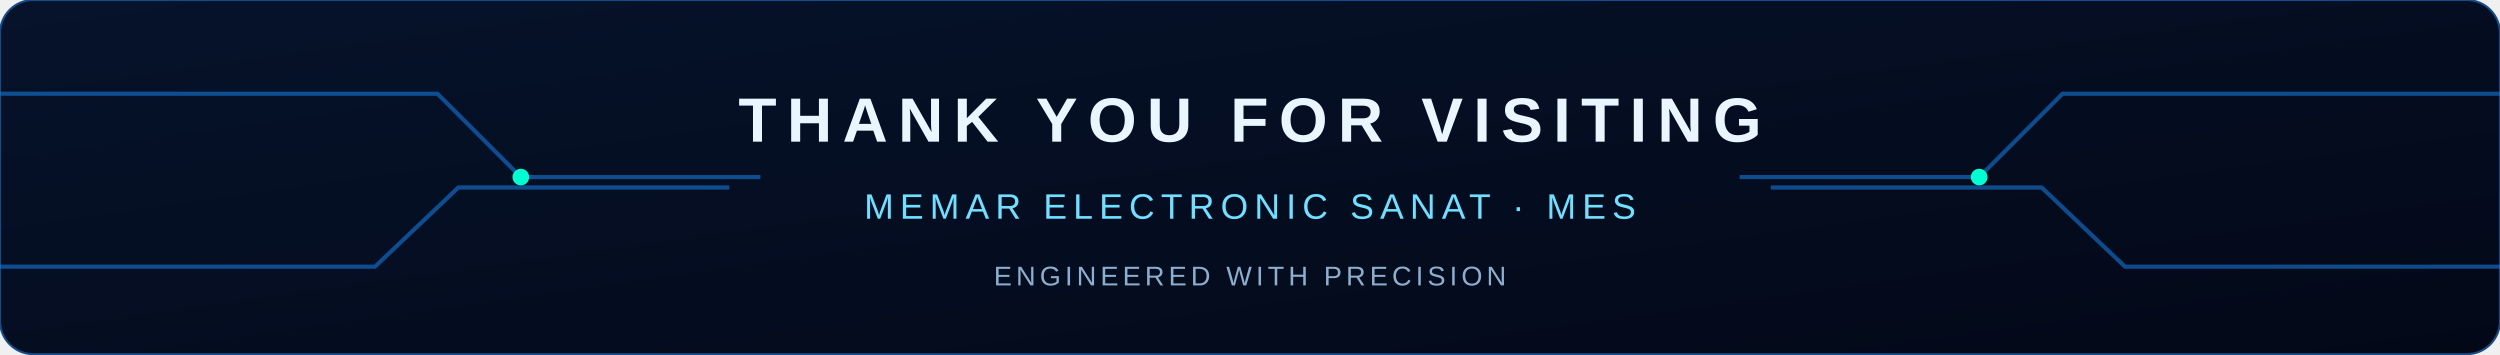
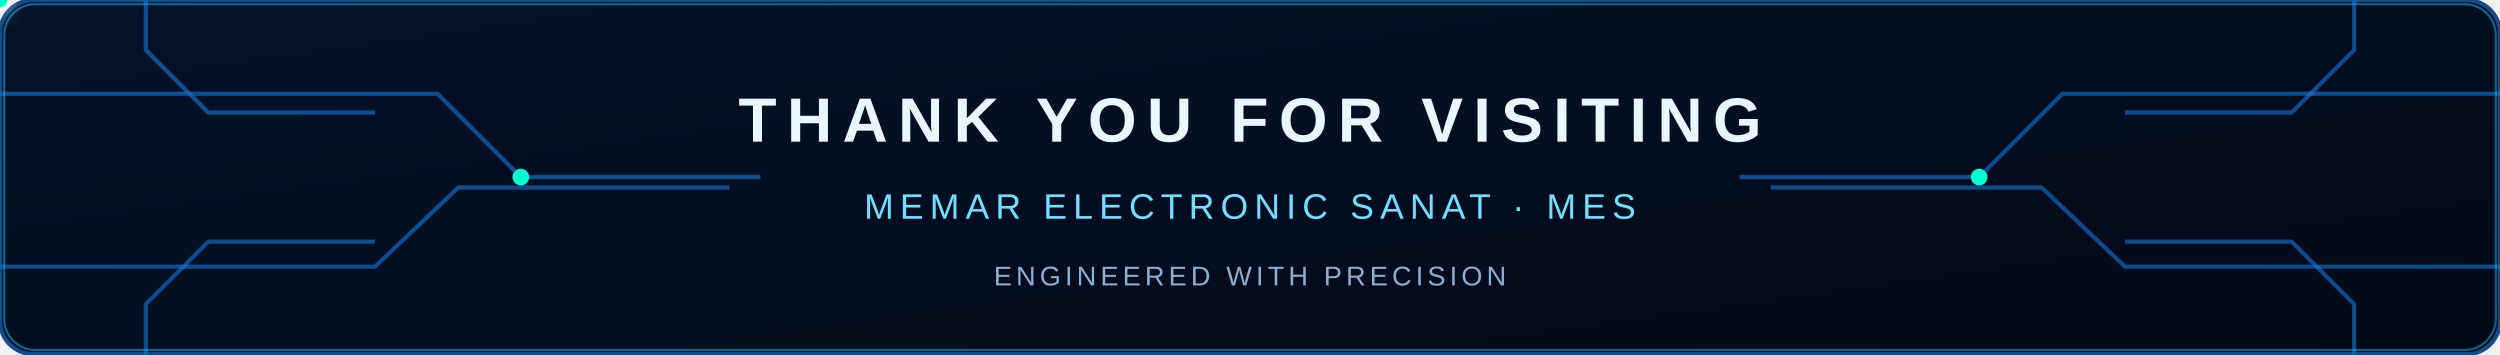
<svg xmlns="http://www.w3.org/2000/svg" width="1200" height="170" viewBox="0 0 1200 170" role="img" aria-labelledby="t d">
  <defs>
    <linearGradient id="bg" x1="0" y1="0" x2="1" y2="1">
      <stop stop-color="#06132B" />
      <stop offset="1" stop-color="#030817" />
    </linearGradient>
-     <linearGradient id="l">
+     <linearGradient id="line">
      <stop stop-color="#00C8FF" stop-opacity="0" />
      <stop offset=".5" stop-color="#00FFD1" />
      <stop offset="1" stop-color="#00C8FF" stop-opacity="0" />
    </linearGradient>
-     <filter id="f">
-       <feGaussianBlur stdDeviation="3" />
+     <linearGradient id="beam">
+       <stop stop-color="#00C8FF" stop-opacity="0" />
+       <stop offset=".5" stop-color="#FFFFFF" />
+       <stop offset="1" stop-color="#00FFD1" stop-opacity="0" />
+     </linearGradient>
+     <filter id="glow" x="-50%" y="-100%" width="200%" height="300%">
+       <feGaussianBlur stdDeviation="4" result="b" />
      <feMerge>
-         <feMergeNode />
+         <feMergeNode in="b" />
        <feMergeNode in="SourceGraphic" />
      </feMerge>
    </filter>
  </defs>
-   <rect width="1200" height="170" rx="16" fill="url(#bg)" stroke="#164B88" />
+   <rect width="1200" height="170" rx="16" fill="url(#bg)" stroke="#164B88" stroke-width="2" />
  <g fill="none" stroke="#1476D9" stroke-width="2" stroke-opacity=".6">
    <path d="M0 45H210L250 85H365M1200 45H990L950 85H835M0 128H180L220 90H350M1200 128H1020L980 90H850" />
+     <path d="M70 0V24L100 54H180M1130 0V24L1100 54H1020M70 170V146L100 116H180M1130 170V146L1100 116H1020" />
  </g>
-   <path d="M90 85H1110" stroke="url(#l)" stroke-width="3" filter="url(#f)" stroke-dasharray="10 1000">
-     <animate attributeName="stroke-dasharray" values="10 1000;300 700;10 1000" dur="5s" repeatCount="indefinite" />
+   <path d="M70 85H1130" stroke="url(#line)" stroke-width="3" opacity=".8" />
+   <path d="M70 85H1130" fill="none" stroke="url(#beam)" stroke-width="9" stroke-linecap="round" stroke-dasharray="115 945" filter="url(#glow)">
+     <animate attributeName="stroke-dashoffset" values="1060;0" dur="3.8s" repeatCount="indefinite" />
  </path>
+   <circle r="5" fill="#FFFFFF" filter="url(#glow)">
+     <animateMotion dur="4s" repeatCount="indefinite">
+       <mpath href="#footerPath" />
+     </animateMotion>
+   </circle>
+   <path id="footerPath" d="M90 85H1110" fill="none" />
+   <circle r="3.5" fill="#00FFD1" filter="url(#glow)">
+     <animateMotion dur="4s" begin="-2s" repeatCount="indefinite">
+       <mpath href="#footerPath" />
+     </animateMotion>
+   </circle>
  <g text-anchor="middle" font-family="Arial,Helvetica,sans-serif">
    <text x="600" y="68" fill="#EAF6FF" font-size="30" font-weight="700" letter-spacing="5">THANK YOU FOR VISITING</text>
    <text x="600" y="105" fill="#71DFFF" font-size="17" letter-spacing="3">MEMAR ELECTRONIC SANAT · MES</text>
    <text x="600" y="137" fill="#8DAFCF" font-size="13" letter-spacing="2">ENGINEERED WITH PRECISION</text>
  </g>
  <g fill="#00FFD1">
    <circle cx="250" cy="85" r="4">
-       <animate attributeName="r" values="2;5;2" dur="2s" repeatCount="indefinite" />
+       <animate attributeName="r" values="2;7;2" dur="1.5s" repeatCount="indefinite" />
+       <animate attributeName="opacity" values=".3;1;.3" dur="1.5s" repeatCount="indefinite" />
    </circle>
    <circle cx="950" cy="85" r="4">
-       <animate attributeName="r" values="5;2;5" dur="2.4s" repeatCount="indefinite" />
+       <animate attributeName="r" values="7;2;7" dur="1.9s" repeatCount="indefinite" />
+       <animate attributeName="opacity" values="1;.25;1" dur="1.9s" repeatCount="indefinite" />
    </circle>
  </g>
+   <rect x="2" y="2" width="1196" height="166" rx="15" fill="none" stroke="#00C8FF" stroke-opacity=".5" stroke-width="1">
+     <animate attributeName="stroke-opacity" values=".15;.75;.15" dur="3s" repeatCount="indefinite" />
+   </rect>
</svg>
